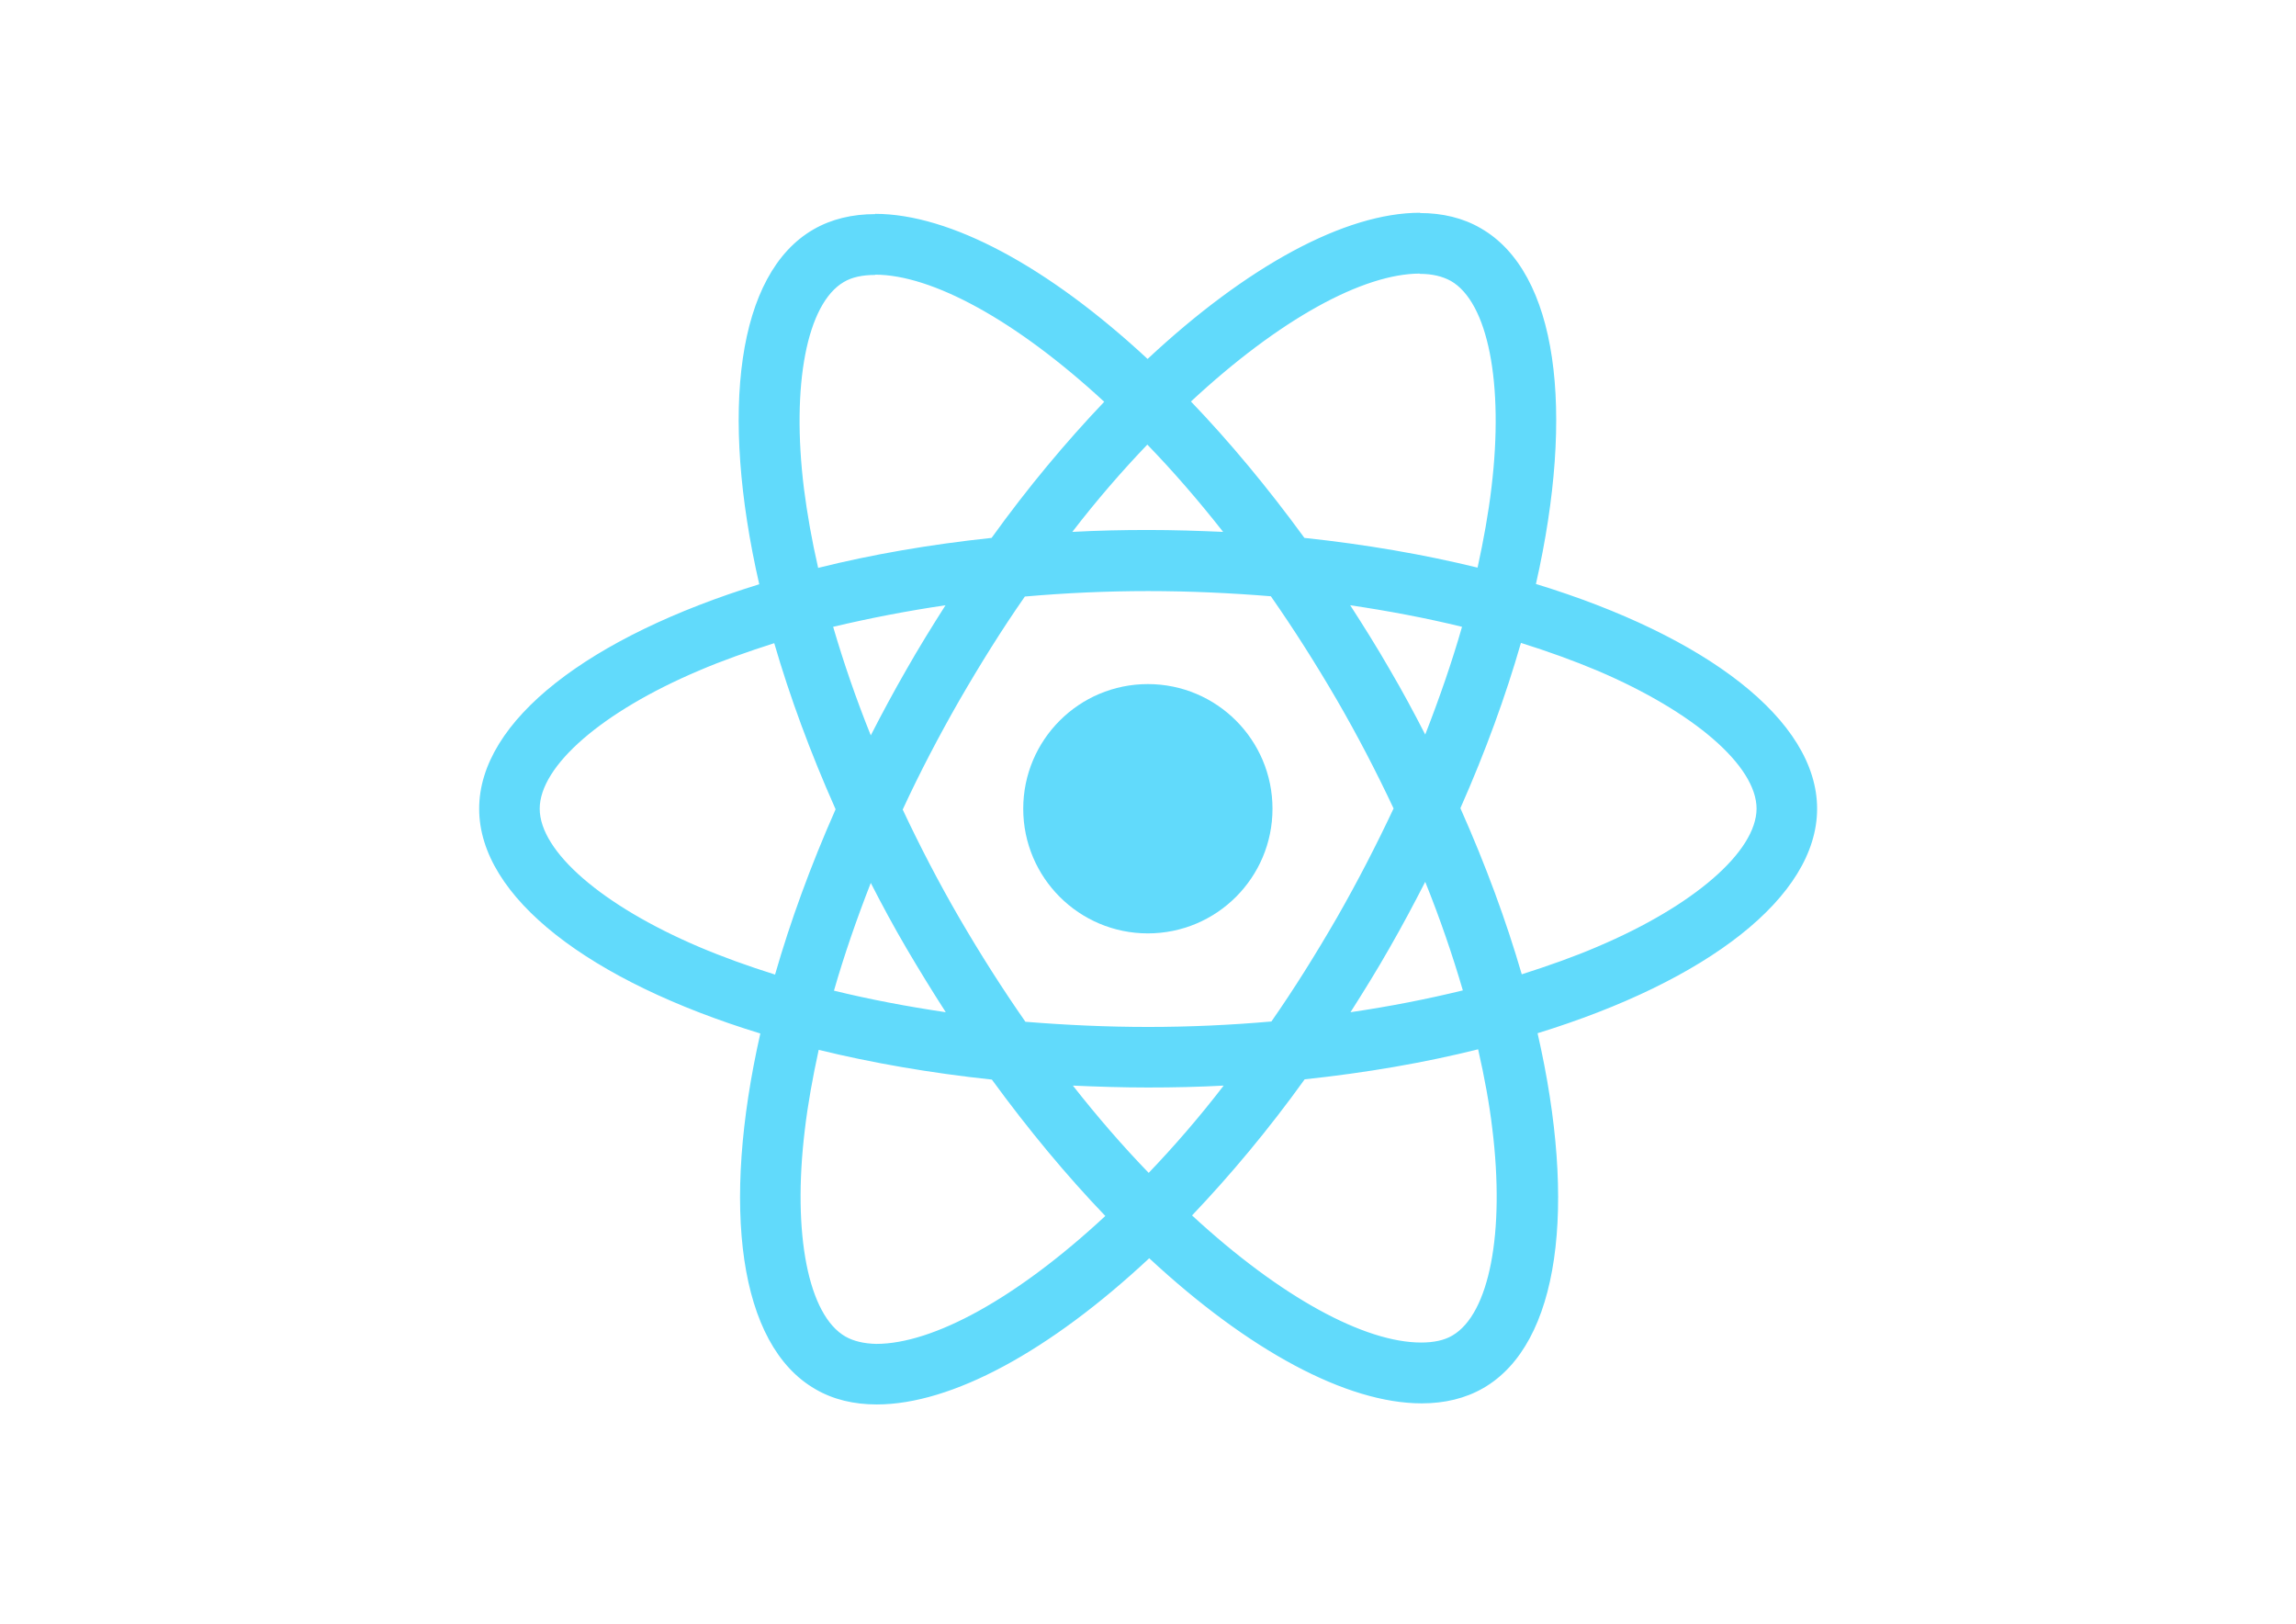
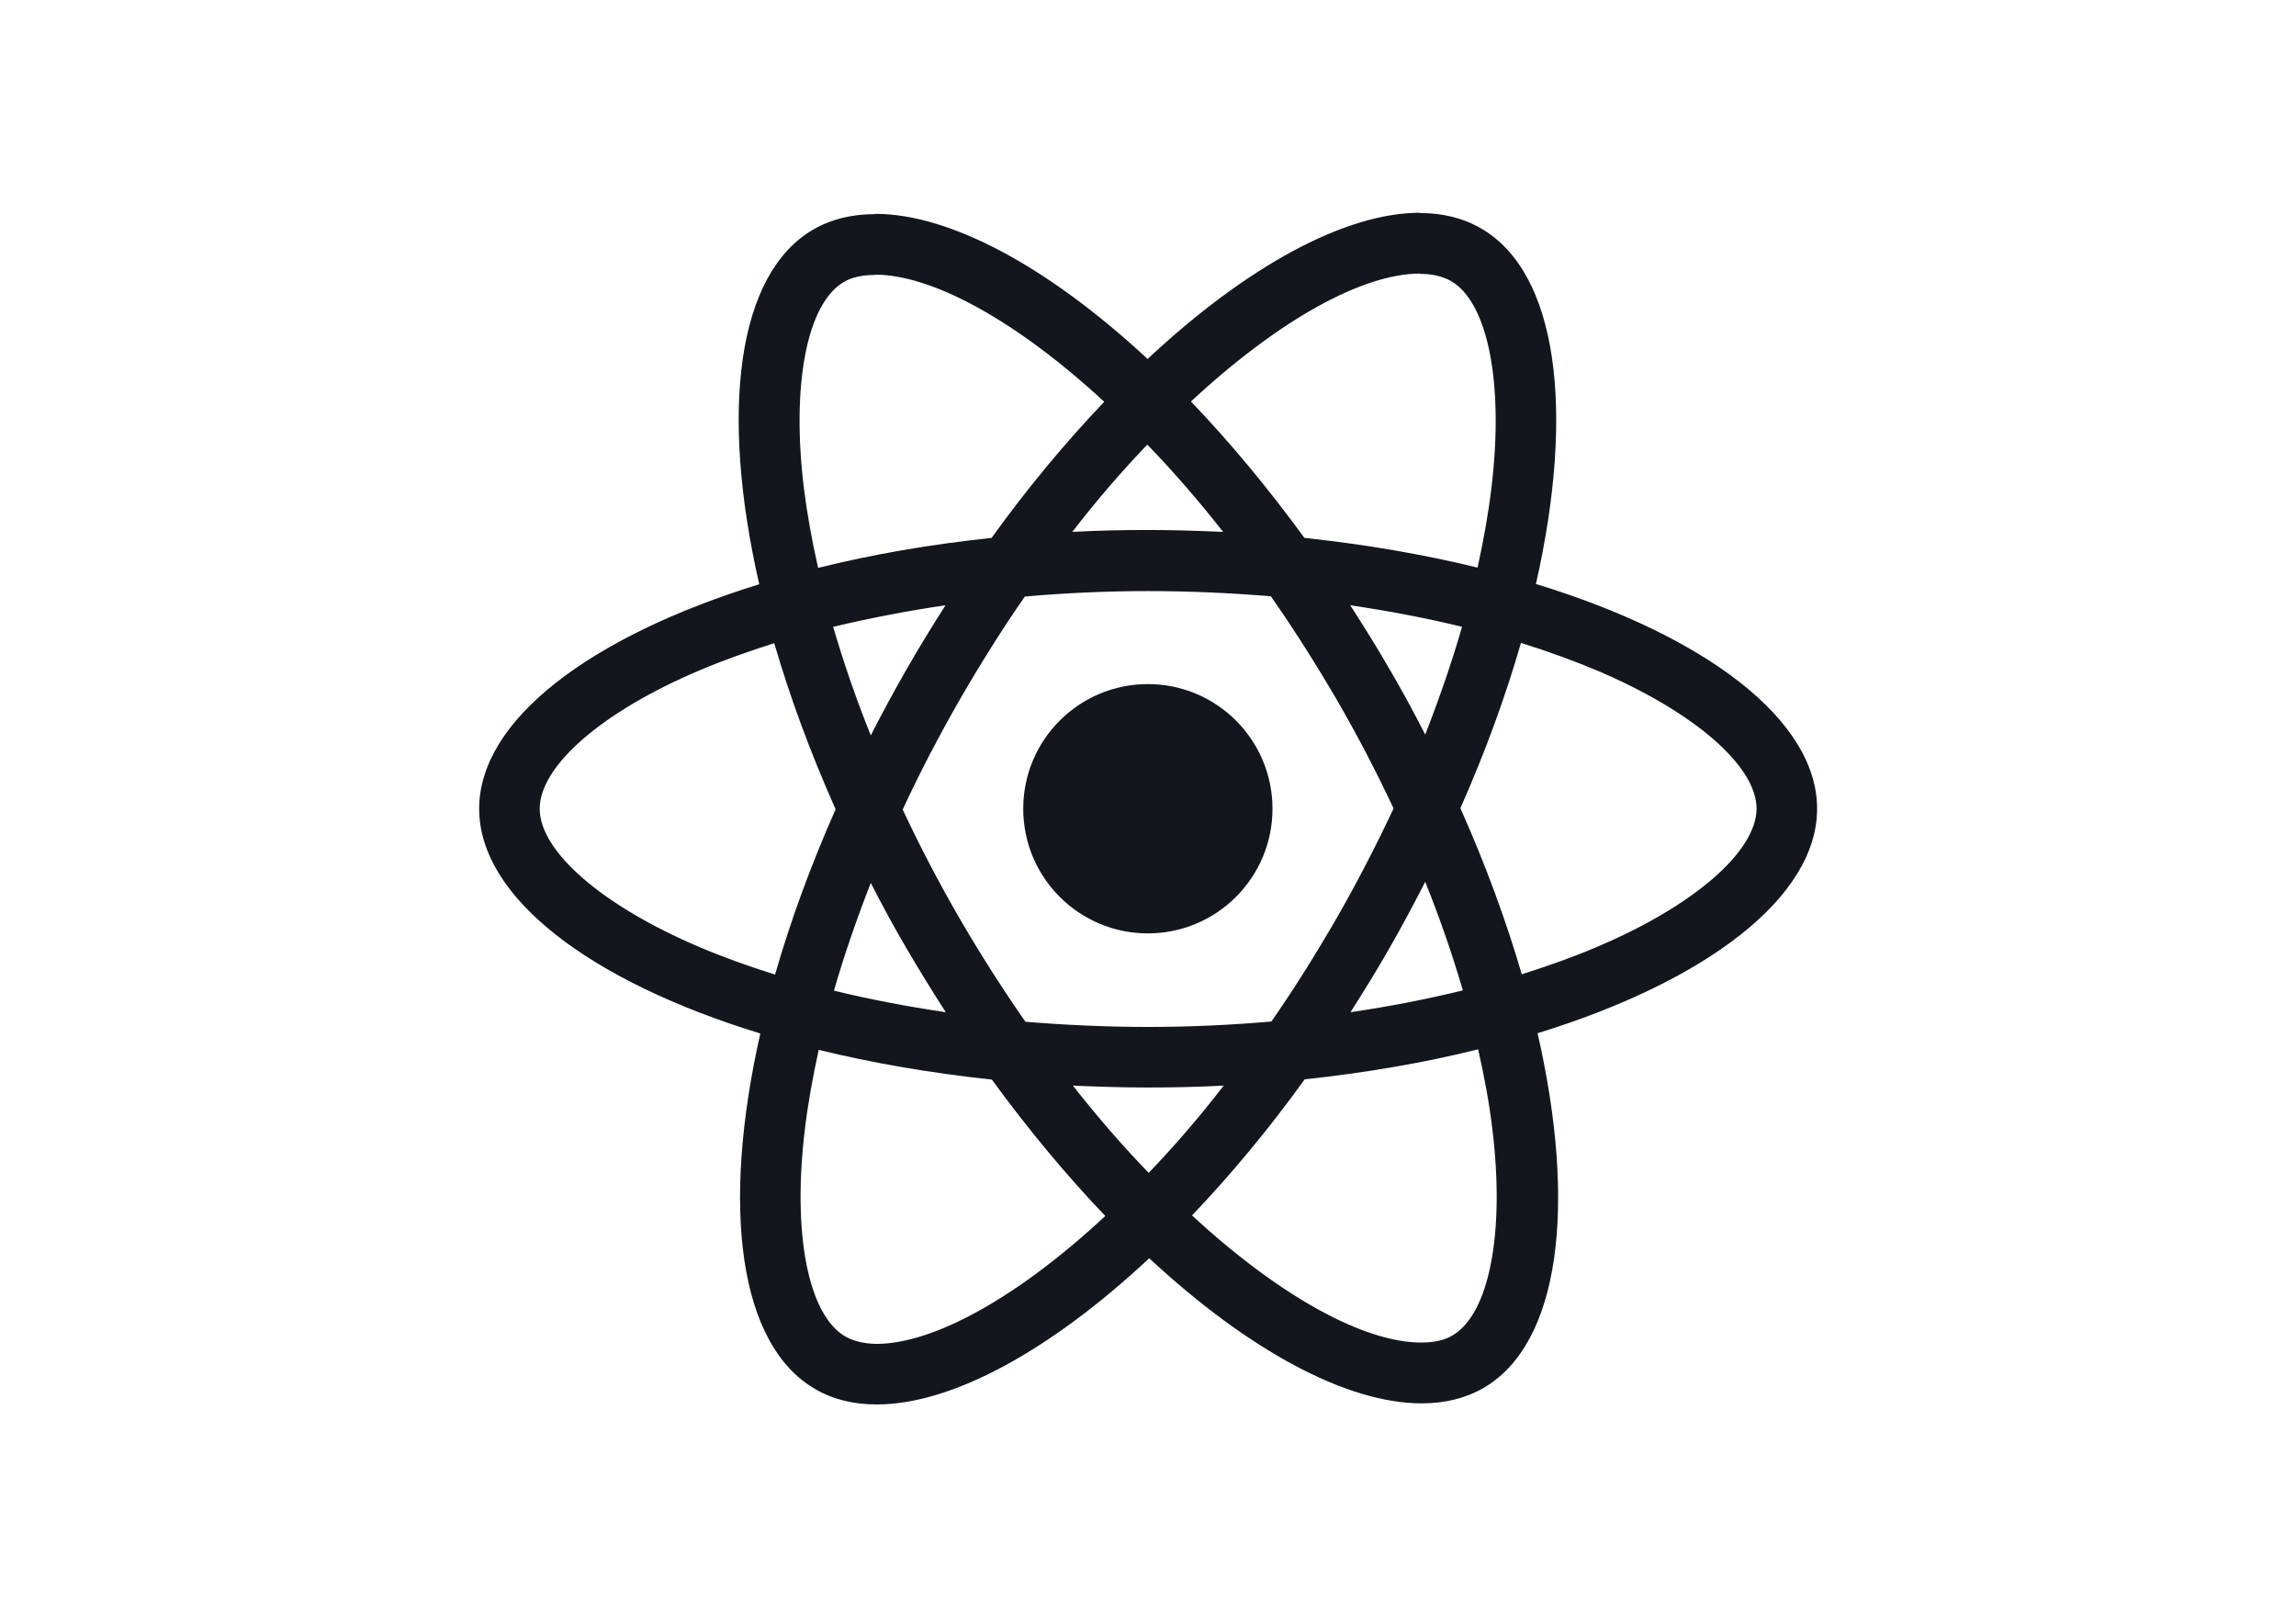
<svg xmlns="http://www.w3.org/2000/svg" viewBox="0 0 841.9 595.3">
-   <g fill="#61DAFB">
+   <g fill="#14161E">
    <path d="M666.3 296.5c0-32.5-40.7-63.3-103.1-82.4 14.4-63.6 8-114.2-20.2-130.4-6.5-3.8-14.1-5.6-22.4-5.6v22.3c4.6 0 8.3.9 11.4 2.6 13.6 7.8 19.5 37.5 14.9 75.7-1.1 9.4-2.9 19.3-5.1 29.4-19.6-4.8-41-8.5-63.5-10.9-13.5-18.5-27.5-35.3-41.6-50 32.6-30.3 63.2-46.9 84-46.9V78c-27.5 0-63.5 19.6-99.9 53.6-36.4-33.8-72.4-53.2-99.9-53.2v22.3c20.7 0 51.4 16.5 84 46.6-14 14.7-28 31.4-41.3 49.9-22.6 2.4-44 6.1-63.6 11-2.3-10-4-19.7-5.2-29-4.7-38.2 1.1-67.9 14.6-75.8 3-1.8 6.9-2.6 11.5-2.6V78.5c-8.4 0-16 1.8-22.6 5.6-28.1 16.2-34.4 66.7-19.9 130.1-62.2 19.2-102.7 49.9-102.7 82.3 0 32.5 40.7 63.3 103.1 82.4-14.4 63.6-8 114.2 20.2 130.4 6.5 3.8 14.1 5.6 22.5 5.6 27.5 0 63.5-19.6 99.9-53.6 36.4 33.8 72.4 53.2 99.9 53.2 8.4 0 16-1.8 22.6-5.6 28.1-16.2 34.4-66.7 19.9-130.1 62-19.1 102.5-49.9 102.5-82.3zm-130.2-66.7c-3.7 12.9-8.3 26.2-13.5 39.5-4.1-8-8.4-16-13.1-24-4.6-8-9.5-15.8-14.4-23.4 14.2 2.1 27.9 4.7 41 7.9zm-45.8 106.5c-7.8 13.5-15.8 26.3-24.1 38.2-14.9 1.3-30 2-45.2 2-15.1 0-30.2-.7-45-1.9-8.3-11.9-16.4-24.6-24.2-38-7.6-13.1-14.5-26.4-20.8-39.8 6.2-13.4 13.2-26.8 20.7-39.9 7.8-13.5 15.8-26.3 24.1-38.2 14.9-1.3 30-2 45.2-2 15.1 0 30.2.7 45 1.9 8.3 11.9 16.4 24.6 24.2 38 7.6 13.1 14.5 26.4 20.8 39.8-6.3 13.4-13.2 26.8-20.7 39.9zm32.3-13c5.4 13.4 10 26.8 13.8 39.8-13.1 3.2-26.9 5.9-41.2 8 4.9-7.7 9.8-15.6 14.4-23.7 4.6-8 8.9-16.1 13-24.1zM421.2 430c-9.3-9.6-18.6-20.3-27.8-32 9 .4 18.2.7 27.5.7 9.4 0 18.7-.2 27.8-.7-9 11.7-18.3 22.4-27.5 32zm-74.4-58.9c-14.2-2.1-27.9-4.7-41-7.9 3.7-12.9 8.3-26.2 13.5-39.5 4.1 8 8.4 16 13.1 24 4.7 8 9.5 15.8 14.4 23.4zM420.7 163c9.3 9.6 18.6 20.3 27.8 32-9-.4-18.2-.7-27.5-.7-9.4 0-18.7.2-27.8.7 9-11.7 18.3-22.4 27.5-32zm-74 58.9c-4.9 7.7-9.8 15.6-14.4 23.7-4.6 8-8.9 16-13 24-5.4-13.4-10-26.8-13.8-39.8 13.1-3.1 26.9-5.8 41.2-7.9zm-90.5 125.2c-35.4-15.1-58.3-34.9-58.3-50.6 0-15.7 22.9-35.6 58.3-50.6 8.6-3.7 18-7 27.7-10.1 5.7 19.6 13.2 40 22.5 60.9-9.2 20.8-16.6 41.1-22.2 60.6-9.9-3.1-19.3-6.5-28-10.2zM310 490c-13.6-7.8-19.5-37.5-14.9-75.7 1.1-9.4 2.9-19.3 5.1-29.4 19.6 4.8 41 8.5 63.5 10.9 13.5 18.5 27.5 35.3 41.6 50-32.6 30.3-63.2 46.9-84 46.9-4.5-.1-8.3-1-11.3-2.7zm237.2-76.2c4.7 38.2-1.1 67.9-14.6 75.8-3 1.8-6.9 2.6-11.5 2.6-20.7 0-51.4-16.5-84-46.6 14-14.7 28-31.4 41.3-49.9 22.6-2.4 44-6.1 63.6-11 2.3 10.1 4.1 19.8 5.2 29.1zm38.5-66.7c-8.6 3.7-18 7-27.7 10.1-5.7-19.6-13.2-40-22.5-60.9 9.2-20.8 16.6-41.1 22.2-60.6 9.9 3.1 19.3 6.5 28.1 10.2 35.4 15.1 58.3 34.9 58.3 50.6-.1 15.7-23 35.6-58.4 50.6zM320.8 78.4z" />
    <circle cx="420.9" cy="296.5" r="45.7" />
    <path d="M520.5 78.1z" />
  </g>
</svg>
